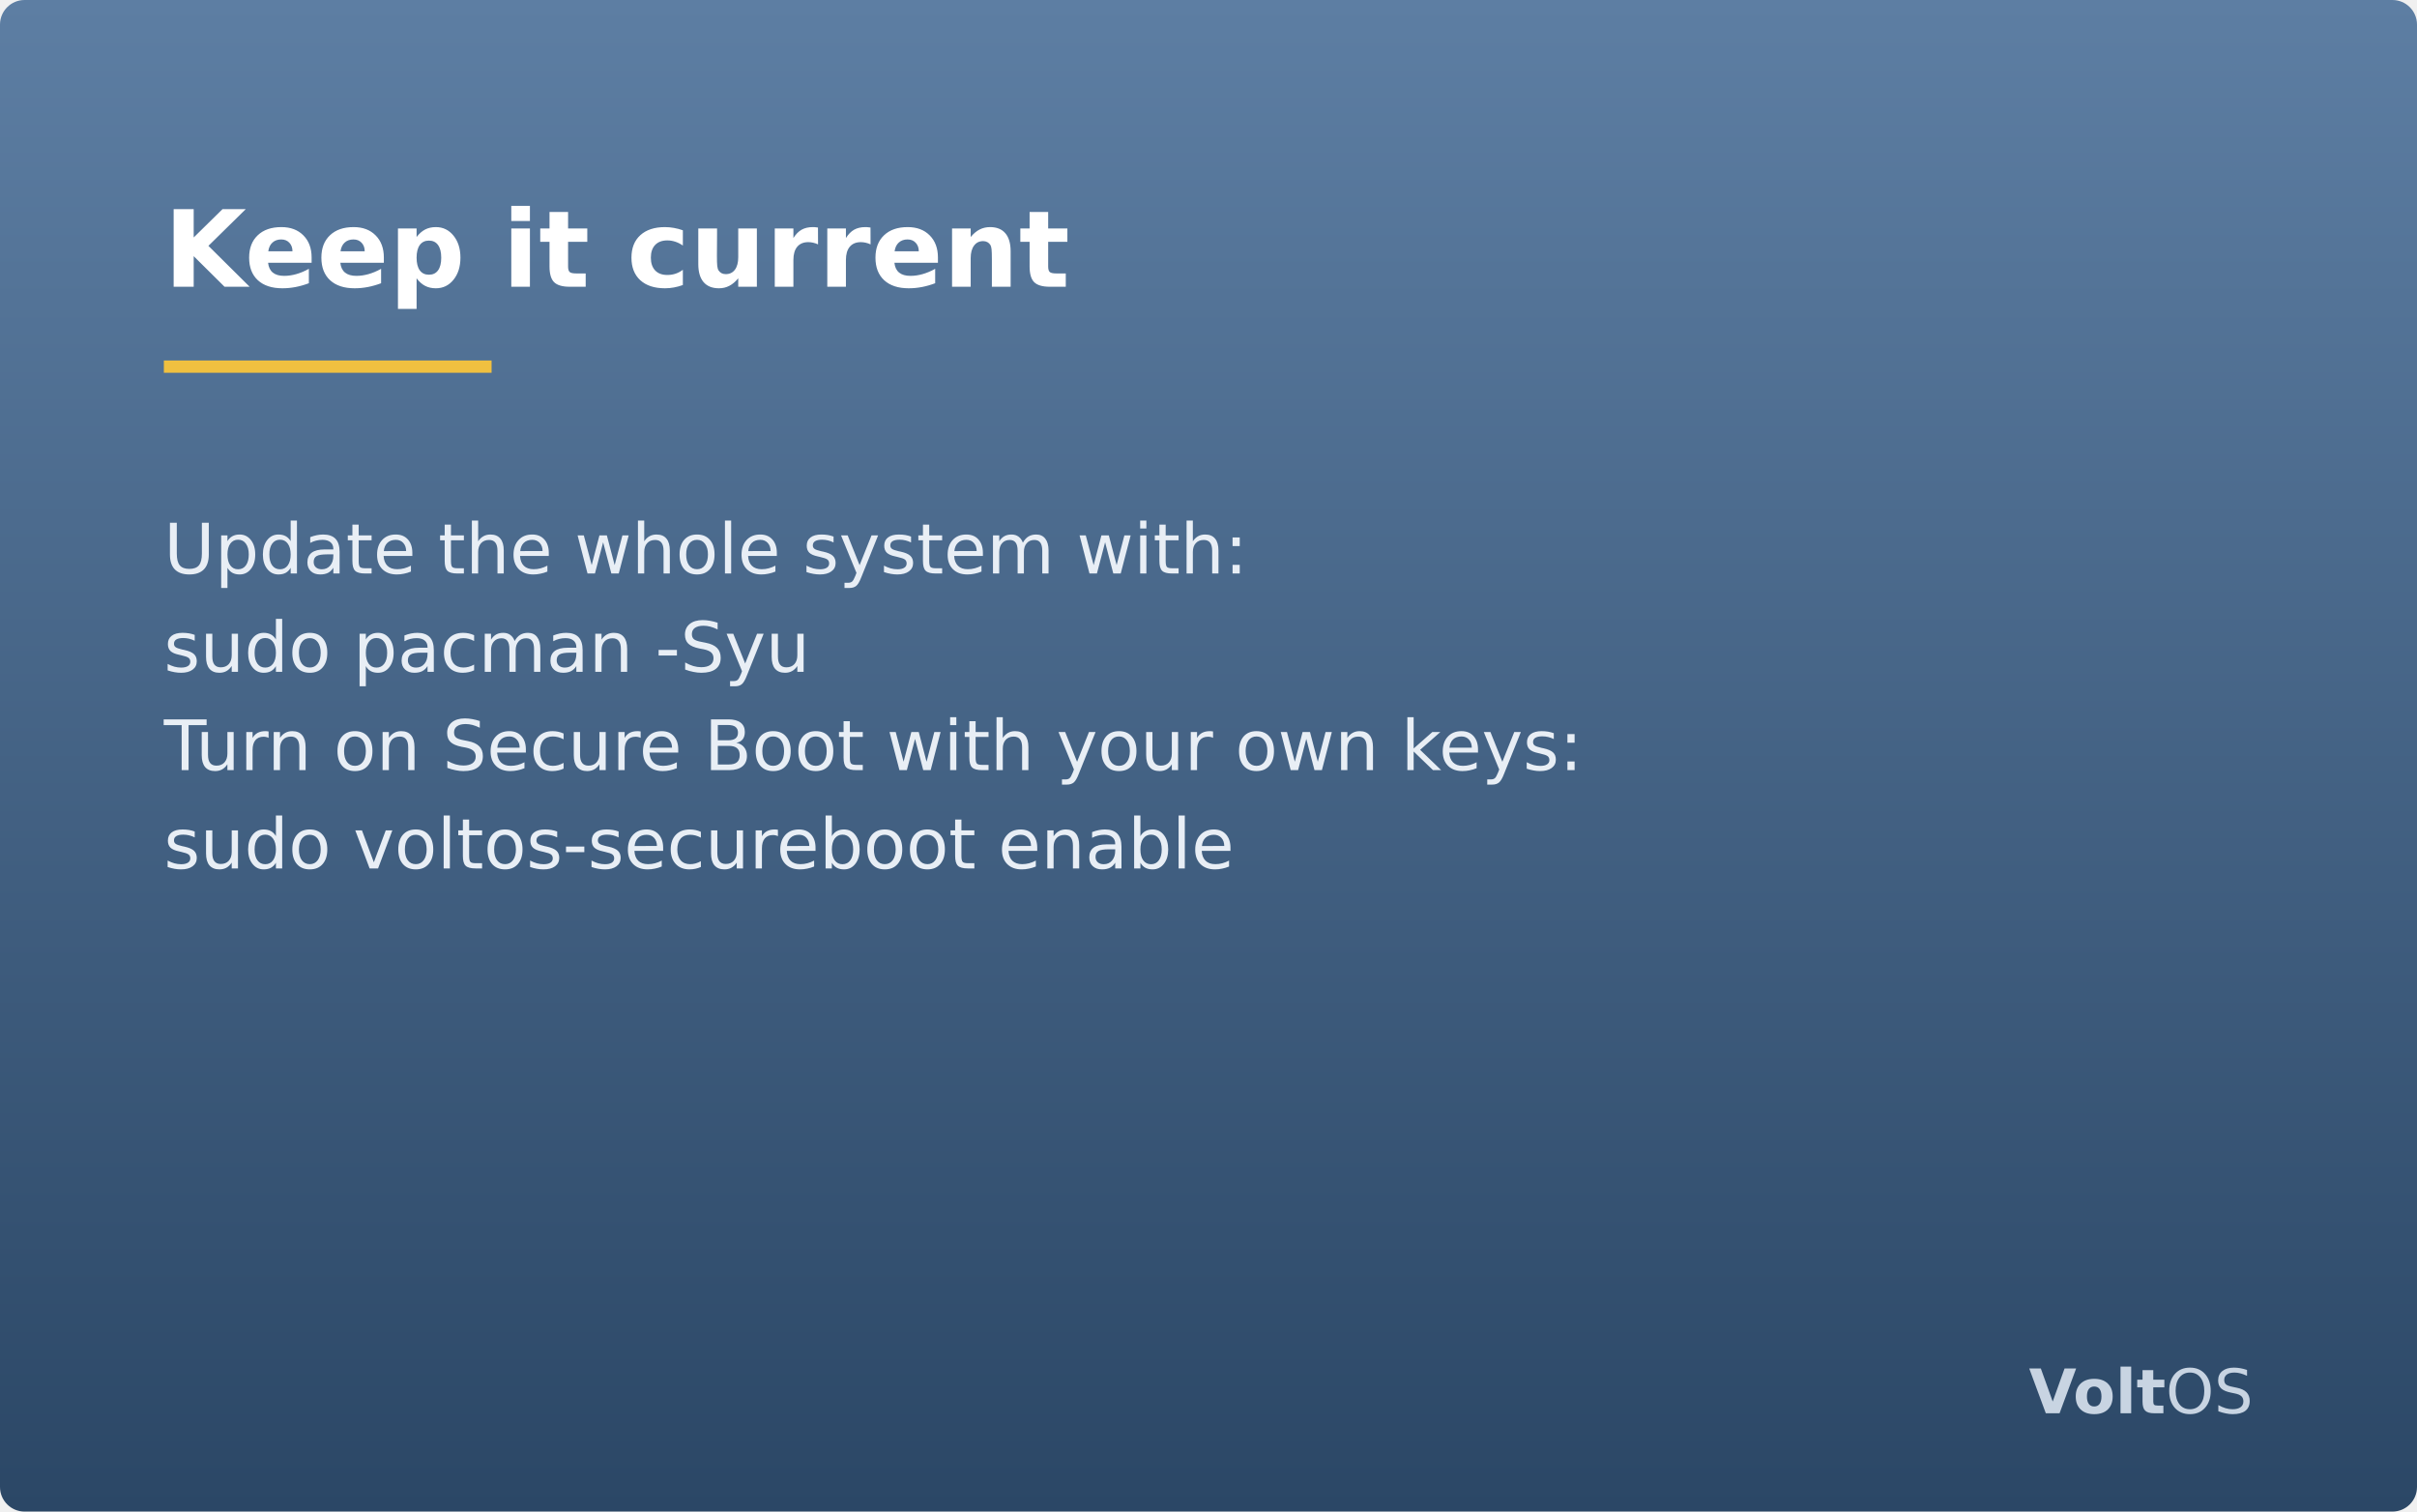
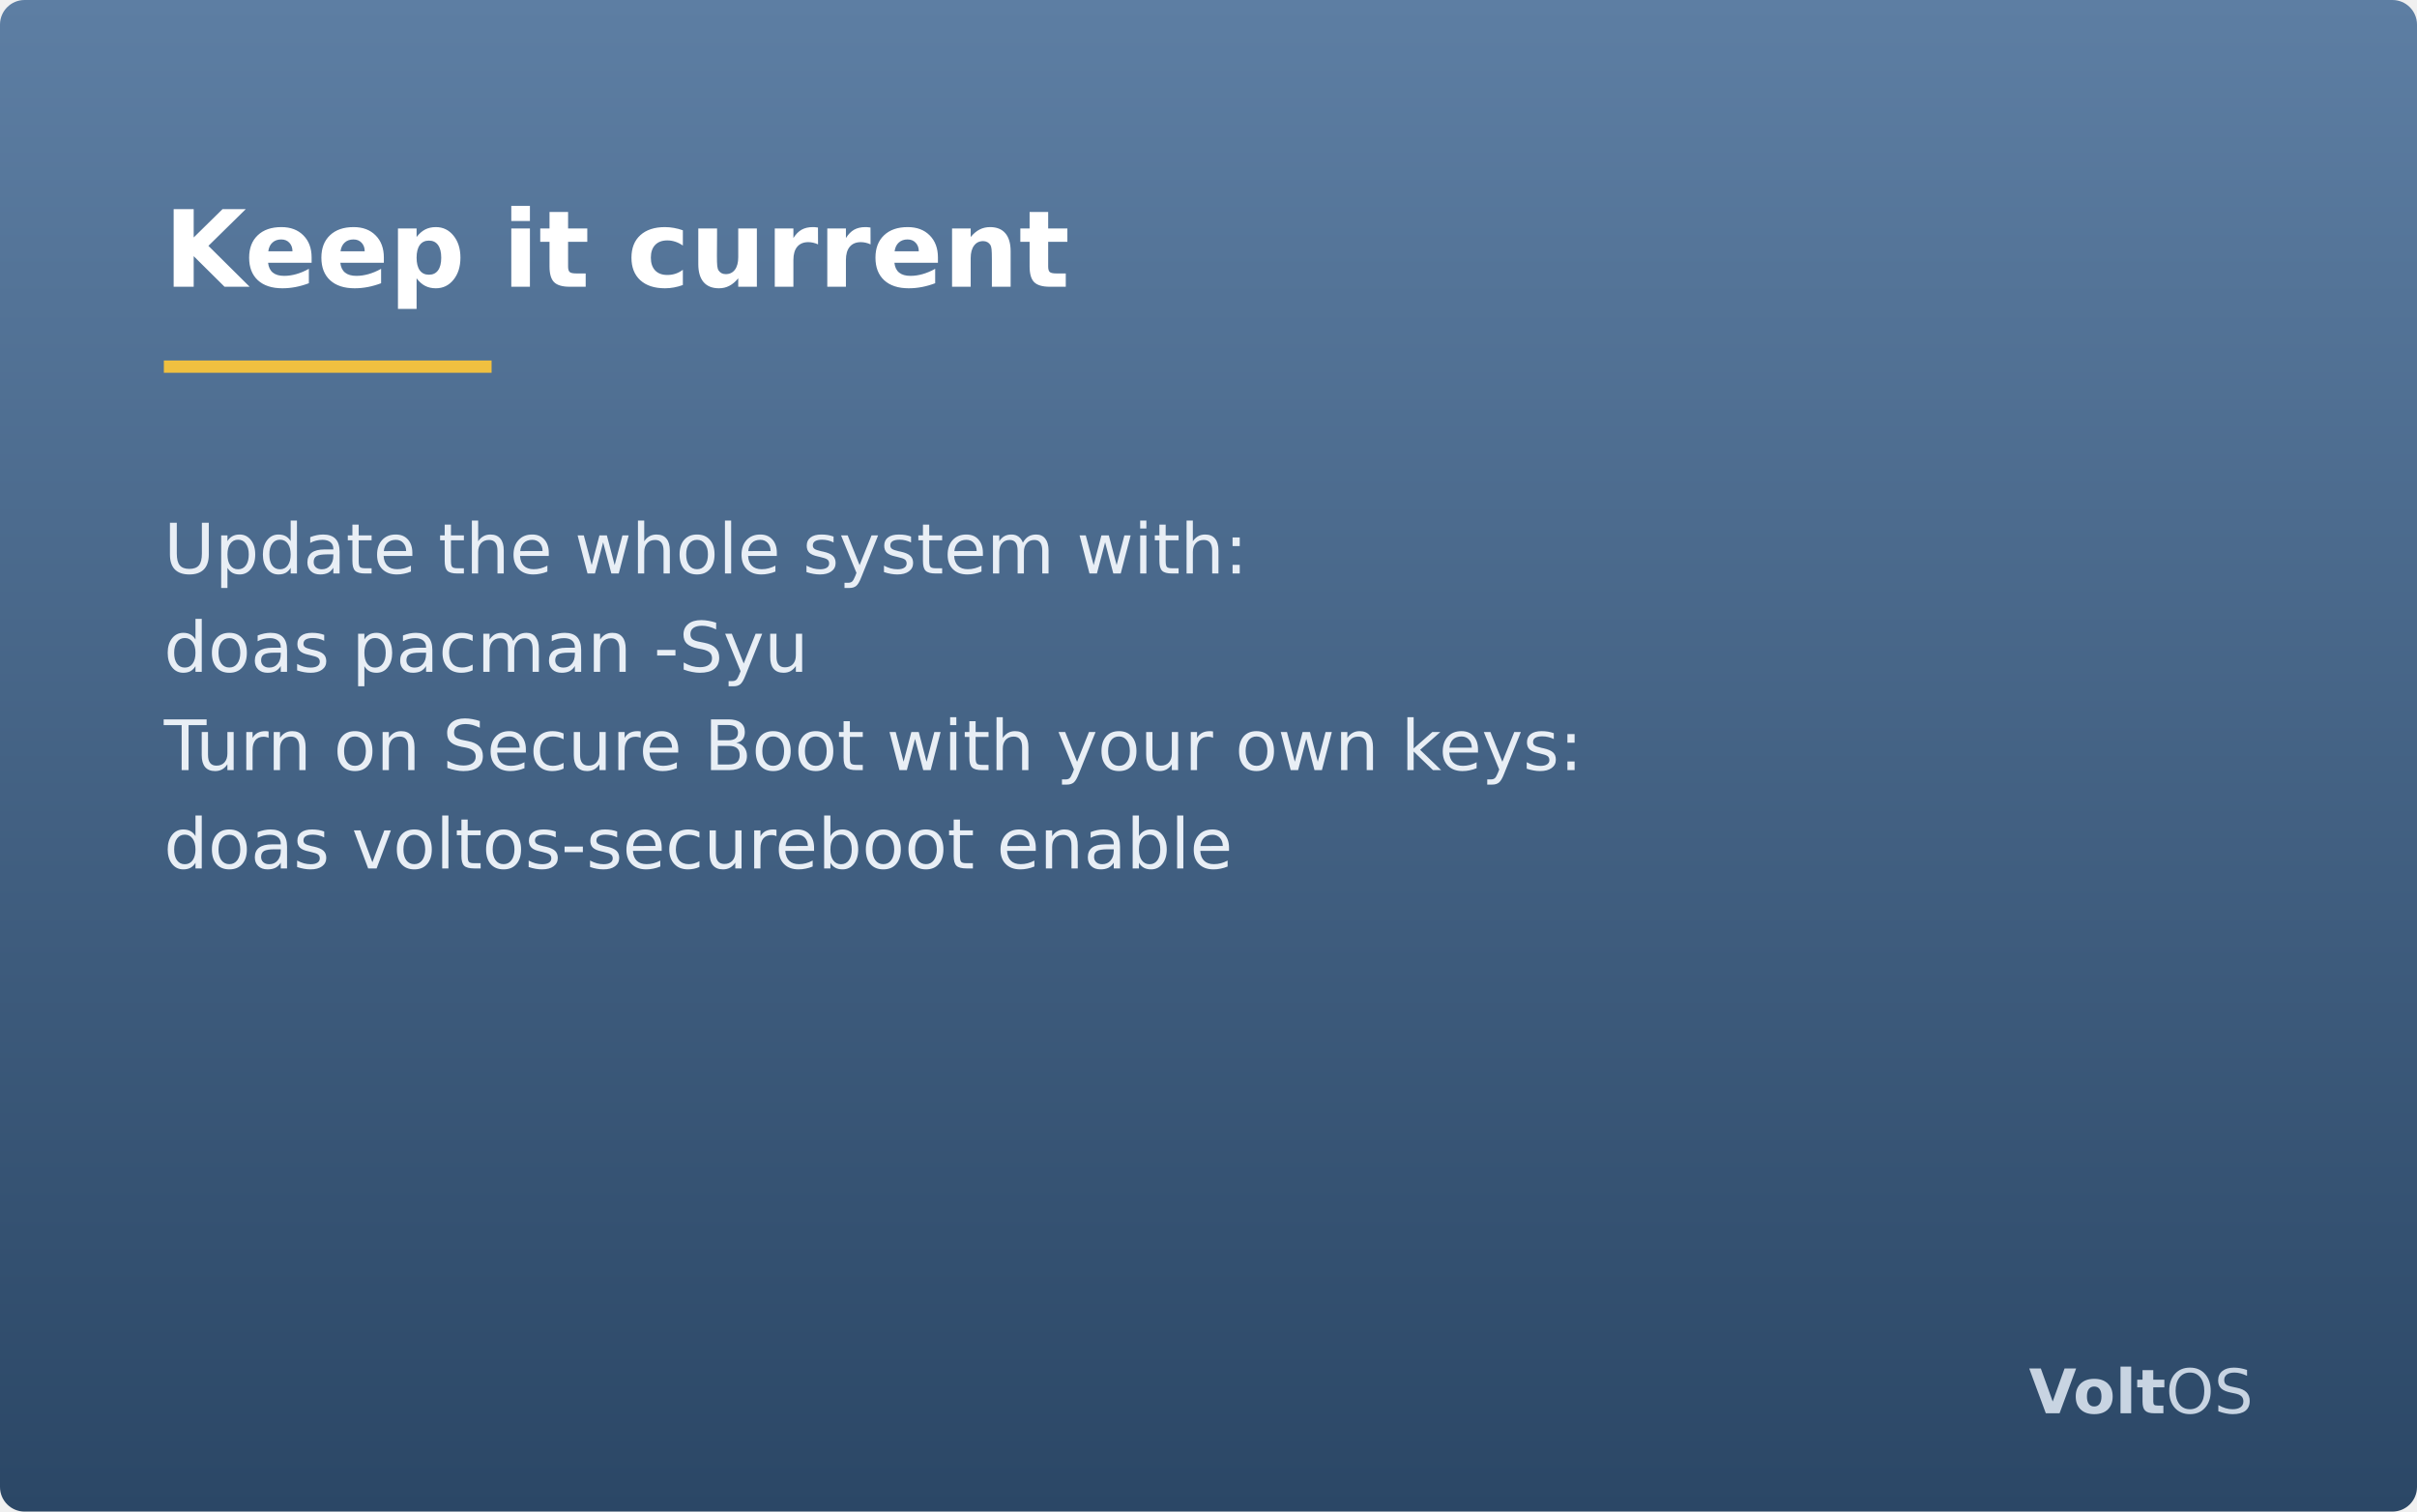
<svg xmlns="http://www.w3.org/2000/svg" width="590" height="369" viewBox="0 0 590 369">
  <defs>
    <linearGradient id="bg" x1="0" y1="0" x2="0" y2="1">
      <stop offset="0" stop-color="#5d7ea3" />
      <stop offset="1" stop-color="#2b4766" />
    </linearGradient>
  </defs>
  <rect width="590" height="369" rx="6" fill="url(#bg)" />
  <text x="40" y="70" font-family="Adwaita Sans, DejaVu Sans, sans-serif" font-size="26" font-weight="600" fill="#ffffff">Keep it current</text>
  <rect x="40" y="88" width="80" height="3" fill="#f0c040" />
  <text x="40" y="140" font-family="Adwaita Sans, DejaVu Sans, sans-serif" font-size="17" fill="#e8eef5">
    <tspan x="40" dy="0">Update the whole system with:</tspan>
    <tspan x="40" dy="24" />
-     <tspan x="40" dy="24">      sudo pacman -Syu</tspan>
+     <tspan x="40" dy="24">      doas pacman -Syu</tspan>
    <tspan x="40" dy="24" />
    <tspan x="40" dy="24">Turn on Secure Boot with your own keys:</tspan>
    <tspan x="40" dy="24" />
-     <tspan x="40" dy="24">      sudo voltos-secureboot enable</tspan>
+     <tspan x="40" dy="24">      doas voltos-secureboot enable</tspan>
  </text>
  <text x="550" y="345" text-anchor="end" font-family="Adwaita Sans, DejaVu Sans, sans-serif" font-size="15" fill="#c8d4e2">
    <tspan font-weight="600">Volt</tspan>OS</text>
</svg>
